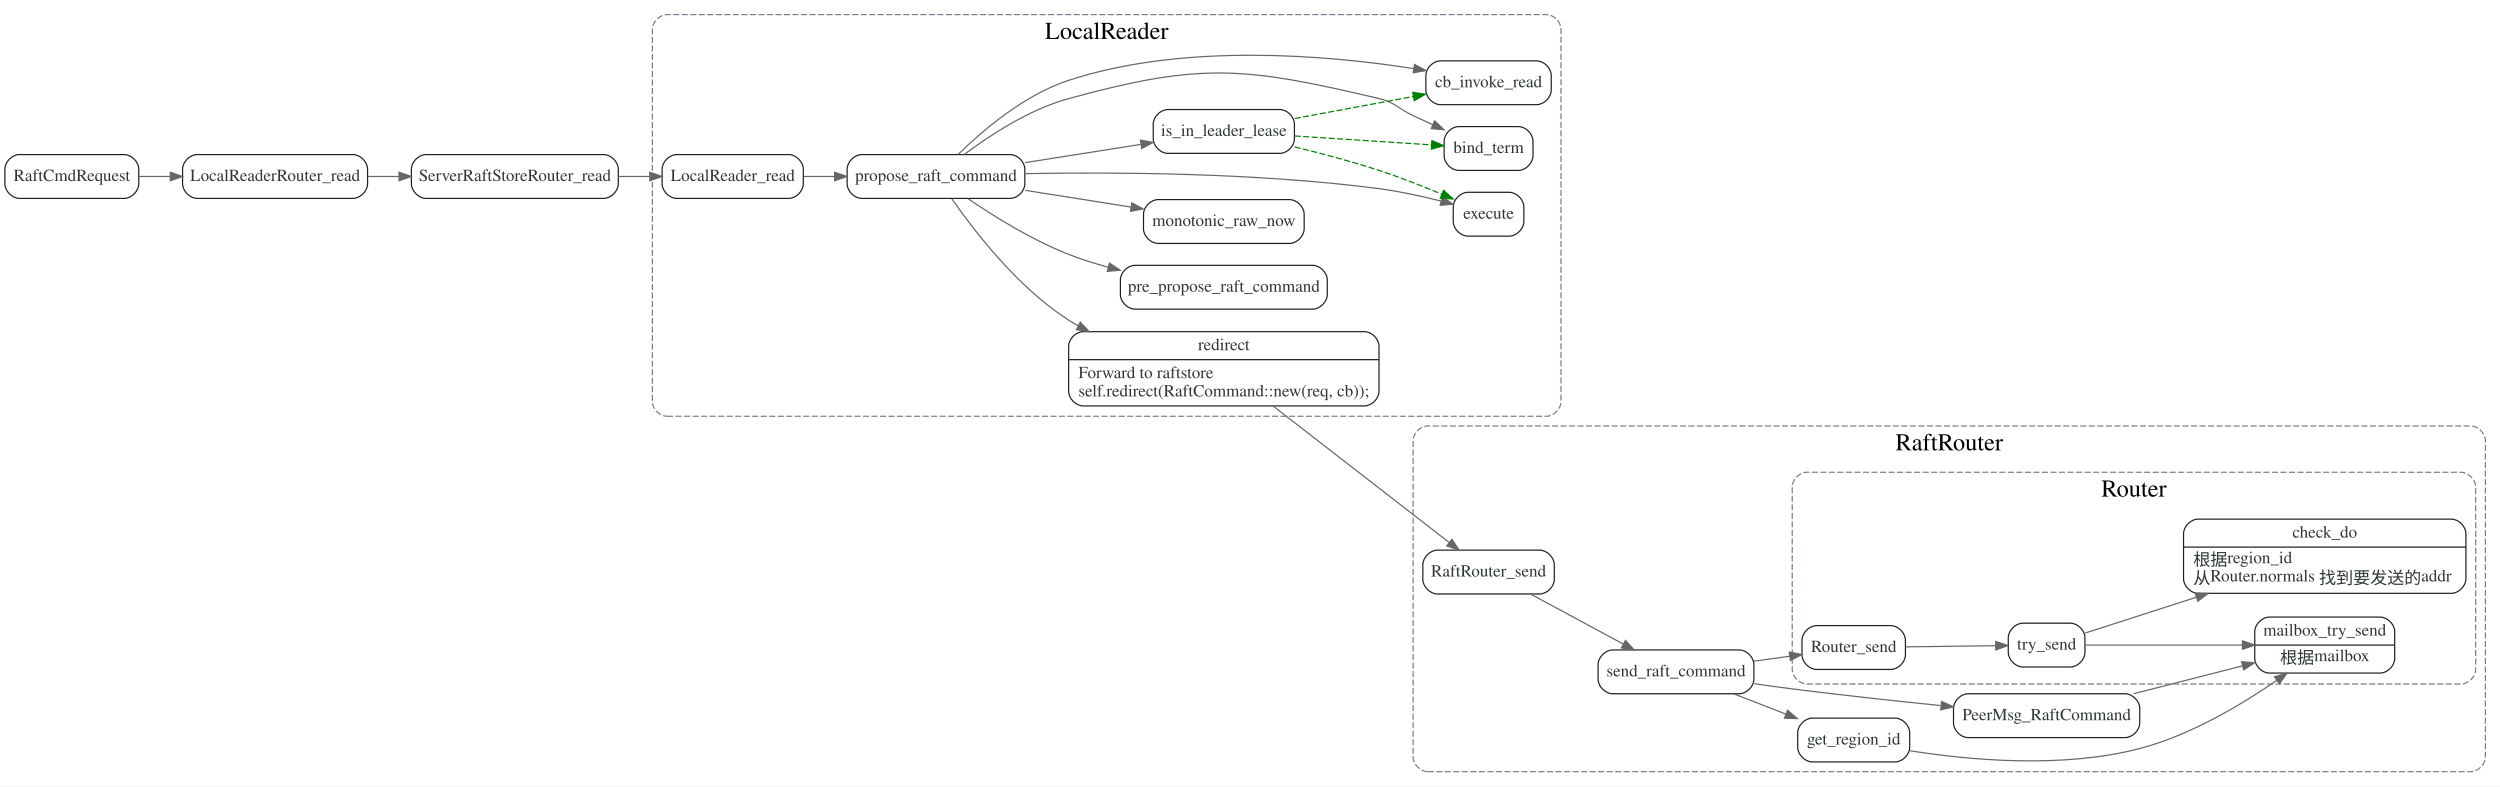
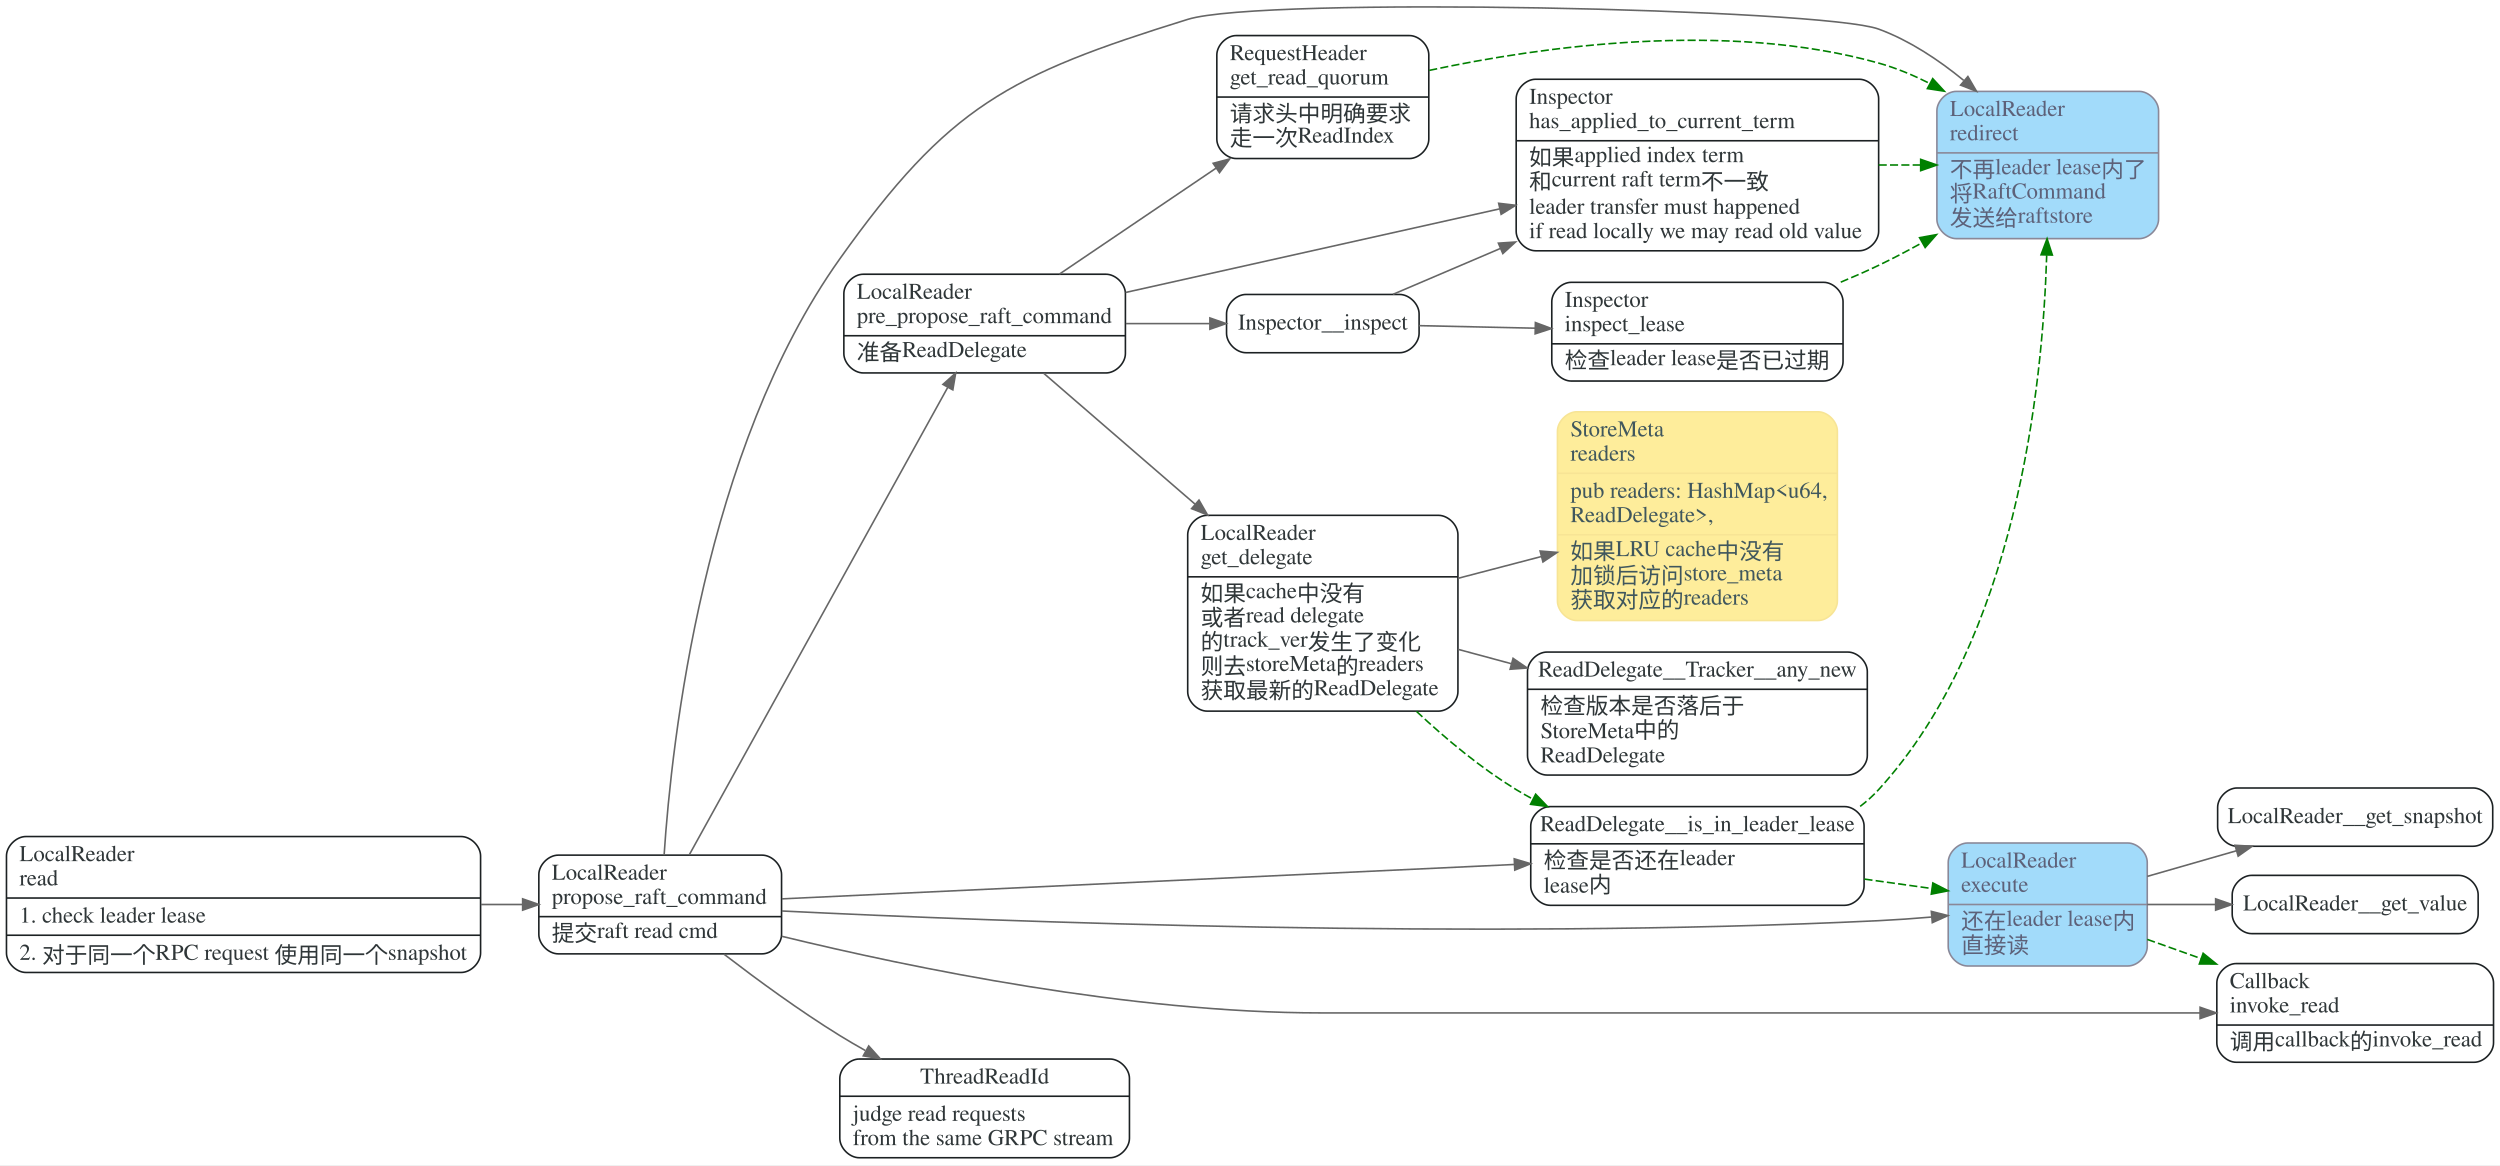
- <svg xmlns="http://www.w3.org/2000/svg" width="2054pt" height="646pt" viewBox="0.00 0.00 2054.00 646.00">
-   <g id="graph0" class="graph" transform="scale(1 1) rotate(0) translate(4 642)">
-     <polygon fill="white" stroke="transparent" points="-4,4 -4,-642 2050,-642 2050,4 -4,4" />
-     <g id="clust1" class="cluster">
-       <path fill="none" stroke="slategrey" stroke-dasharray="5,2" d="M1169,-8C1169,-8 2026,-8 2026,-8 2032,-8 2038,-14 2038,-20 2038,-20 2038,-280 2038,-280 2038,-286 2032,-292 2026,-292 2026,-292 1169,-292 1169,-292 1163,-292 1157,-286 1157,-280 1157,-280 1157,-20 1157,-20 1157,-14 1163,-8 1169,-8" />
-       <text text-anchor="middle" x="1597.5" y="-272" font-family="Times,serif" font-size="20.00">RaftRouter</text>
-     </g>
-     <g id="clust5" class="cluster">
-       <path fill="none" stroke="slategrey" stroke-dasharray="5,2" d="M1480.5,-80C1480.5,-80 2018,-80 2018,-80 2024,-80 2030,-86 2030,-92 2030,-92 2030,-242 2030,-242 2030,-248 2024,-254 2018,-254 2018,-254 1480.5,-254 1480.5,-254 1474.5,-254 1468.5,-248 1468.5,-242 1468.5,-242 1468.5,-92 1468.5,-92 1468.5,-86 1474.5,-80 1480.5,-80" />
-       <text text-anchor="middle" x="1749.25" y="-234" font-family="Times,serif" font-size="20.00">Router</text>
-     </g>
-     <g id="clust8" class="cluster">
-       <path fill="none" stroke="slategrey" stroke-dasharray="5,2" d="M544,-300C544,-300 1266.5,-300 1266.5,-300 1272.5,-300 1278.5,-306 1278.5,-312 1278.5,-312 1278.5,-618 1278.5,-618 1278.5,-624 1272.5,-630 1266.5,-630 1266.5,-630 544,-630 544,-630 538,-630 532,-624 532,-618 532,-618 532,-312 532,-312 532,-306 538,-300 544,-300" />
-       <text text-anchor="middle" x="905.25" y="-610" font-family="Times,serif" font-size="20.00">LocalReader</text>
-     </g>
+ <svg xmlns="http://www.w3.org/2000/svg" width="1545pt" height="720pt" viewBox="0.00 0.00 1545.00 719.96">
+   <g id="graph0" class="graph" transform="scale(1 1) rotate(0) translate(4 715.96)">
+     <polygon fill="white" stroke="transparent" points="-4,4 -4,-715.96 1541,-715.96 1541,4 -4,4" />
    <g id="node1" class="node">
-       <path fill="none" stroke="#1c2123" d="M1261,-190C1261,-190 1177,-190 1177,-190 1171,-190 1165,-184 1165,-178 1165,-178 1165,-166 1165,-166 1165,-160 1171,-154 1177,-154 1177,-154 1261,-154 1261,-154 1267,-154 1273,-160 1273,-166 1273,-166 1273,-178 1273,-178 1273,-184 1267,-190 1261,-190" />
-       <text text-anchor="middle" x="1219" y="-168.3" font-family="Times,serif" font-size="14.00" fill="#2f3638">RaftRouter_send</text>
+       <path fill="none" stroke="#1c2123" d="M12,-115C12,-115 281,-115 281,-115 287,-115 293,-121 293,-127 293,-127 293,-187 293,-187 293,-193 287,-199 281,-199 281,-199 12,-199 12,-199 6,-199 0,-193 0,-187 0,-187 0,-127 0,-127 0,-121 6,-115 12,-115" />
+       <text text-anchor="start" x="8" y="-183.8" font-family="Times,serif" font-size="14.00" fill="#2f3638">LocalReader</text>
+       <text text-anchor="start" x="8" y="-168.8" font-family="Times,serif" font-size="14.00" fill="#2f3638"> read</text>
+       <polyline fill="none" stroke="#1c2123" points="0,-161 293,-161 " />
+       <text text-anchor="start" x="8" y="-145.8" font-family="Times,serif" font-size="14.00" fill="#2f3638">1. check leader lease</text>
+       <polyline fill="none" stroke="#1c2123" points="0,-138 293,-138 " />
+       <text text-anchor="start" x="8" y="-122.8" font-family="Times,serif" font-size="14.00" fill="#2f3638">2. 对于同一个RPC request 使用同一个snapshot</text>
    </g>
    <g id="node2" class="node">
-       <path fill="none" stroke="#1c2123" d="M1425,-108C1425,-108 1321,-108 1321,-108 1315,-108 1309,-102 1309,-96 1309,-96 1309,-84 1309,-84 1309,-78 1315,-72 1321,-72 1321,-72 1425,-72 1425,-72 1431,-72 1437,-78 1437,-84 1437,-84 1437,-96 1437,-96 1437,-102 1431,-108 1425,-108" />
-       <text text-anchor="middle" x="1373" y="-86.3" font-family="Times,serif" font-size="14.00" fill="#2f3638">send_raft_command</text>
+       <path fill="none" stroke="#1c2123" d="M341,-126.5C341,-126.5 467,-126.5 467,-126.5 473,-126.5 479,-132.5 479,-138.5 479,-138.5 479,-175.5 479,-175.5 479,-181.5 473,-187.5 467,-187.5 467,-187.5 341,-187.5 341,-187.5 335,-187.5 329,-181.5 329,-175.5 329,-175.5 329,-138.5 329,-138.5 329,-132.5 335,-126.5 341,-126.5" />
+       <text text-anchor="start" x="337" y="-172.3" font-family="Times,serif" font-size="14.00" fill="#2f3638">LocalReader</text>
+       <text text-anchor="start" x="337" y="-157.3" font-family="Times,serif" font-size="14.00" fill="#2f3638"> propose_raft_command</text>
+       <polyline fill="none" stroke="#1c2123" points="329,-149.5 479,-149.5 " />
+       <text text-anchor="start" x="337" y="-134.3" font-family="Times,serif" font-size="14.00" fill="#2f3638">提交raft read cmd</text>
    </g>
    <g id="edge1" class="edge">
-       <path fill="none" stroke="#666666" d="M1253.73,-153.8C1276.15,-141.71 1305.75,-125.74 1329.73,-112.8" />
-       <polygon fill="#666666" stroke="#666666" points="1331.48,-115.83 1338.62,-108.01 1328.16,-109.67 1331.48,-115.83" />
+       <path fill="none" stroke="#666666" d="M293.16,-157C301.93,-157 310.58,-157 318.94,-157" />
+       <polygon fill="#666666" stroke="#666666" points="318.99,-160.5 328.99,-157 318.99,-153.5 318.99,-160.5" />
    </g>
    <g id="node3" class="node">
-       <path fill="none" stroke="#1c2123" d="M1553,-52C1553,-52 1485,-52 1485,-52 1479,-52 1473,-46 1473,-40 1473,-40 1473,-28 1473,-28 1473,-22 1479,-16 1485,-16 1485,-16 1553,-16 1553,-16 1559,-16 1565,-22 1565,-28 1565,-28 1565,-40 1565,-40 1565,-46 1559,-52 1553,-52" />
-       <text text-anchor="middle" x="1519" y="-30.3" font-family="Times,serif" font-size="14.00" fill="#2f3638">get_region_id</text>
+       <path fill="none" stroke="#1c2123" d="M529.5,-485.5C529.5,-485.5 679.5,-485.5 679.5,-485.5 685.5,-485.5 691.5,-491.5 691.5,-497.5 691.5,-497.5 691.5,-534.5 691.5,-534.5 691.5,-540.5 685.5,-546.5 679.5,-546.5 679.5,-546.5 529.5,-546.5 529.5,-546.5 523.5,-546.5 517.5,-540.5 517.5,-534.5 517.5,-534.5 517.5,-497.5 517.5,-497.5 517.5,-491.5 523.5,-485.5 529.5,-485.5" />
+       <text text-anchor="start" x="525.5" y="-531.3" font-family="Times,serif" font-size="14.00" fill="#2f3638">LocalReader</text>
+       <text text-anchor="start" x="525.5" y="-516.3" font-family="Times,serif" font-size="14.00" fill="#2f3638"> pre_propose_raft_command</text>
+       <polyline fill="none" stroke="#1c2123" points="517.5,-508.5 691.5,-508.5 " />
+       <text text-anchor="start" x="525.5" y="-493.3" font-family="Times,serif" font-size="14.00" fill="#2f3638">准备ReadDelegate</text>
    </g>
    <g id="edge2" class="edge">
-       <path fill="none" stroke="#666666" d="M1420.36,-71.97C1433.98,-66.67 1449.02,-60.83 1463.13,-55.34" />
-       <polygon fill="#666666" stroke="#666666" points="1464.66,-58.5 1472.72,-51.61 1462.13,-51.97 1464.66,-58.5" />
+       <path fill="none" stroke="#666666" d="M421.92,-187.61C457.89,-252.65 541.88,-404.56 581.75,-476.67" />
+       <polygon fill="#666666" stroke="#666666" points="578.72,-478.41 586.62,-485.47 584.84,-475.02 578.72,-478.41" />
    </g>
    <g id="node4" class="node">
-       <path fill="none" stroke="#1c2123" d="M1742,-72C1742,-72 1613,-72 1613,-72 1607,-72 1601,-66 1601,-60 1601,-60 1601,-48 1601,-48 1601,-42 1607,-36 1613,-36 1613,-36 1742,-36 1742,-36 1748,-36 1754,-42 1754,-48 1754,-48 1754,-60 1754,-60 1754,-66 1748,-72 1742,-72" />
-       <text text-anchor="middle" x="1677.5" y="-50.3" font-family="Times,serif" font-size="14.00" fill="#2f3638">PeerMsg_RaftCommand</text>
+       <path fill="#a2dbfa" stroke="#8a8898" d="M1205,-568.5C1205,-568.5 1318,-568.5 1318,-568.5 1324,-568.5 1330,-574.5 1330,-580.5 1330,-580.5 1330,-647.5 1330,-647.5 1330,-653.5 1324,-659.5 1318,-659.5 1318,-659.5 1205,-659.5 1205,-659.5 1199,-659.5 1193,-653.5 1193,-647.5 1193,-647.5 1193,-580.5 1193,-580.5 1193,-574.5 1199,-568.5 1205,-568.5" />
+       <text text-anchor="start" x="1201" y="-644.3" font-family="Times,serif" font-size="14.00" fill="#5d6179">LocalReader</text>
+       <text text-anchor="start" x="1201" y="-629.3" font-family="Times,serif" font-size="14.00" fill="#5d6179"> redirect</text>
+       <polyline fill="none" stroke="#8a8898" points="1193,-621.5 1330,-621.5 " />
+       <text text-anchor="start" x="1201" y="-606.3" font-family="Times,serif" font-size="14.00" fill="#5d6179">不再leader lease内了</text>
+       <text text-anchor="start" x="1201" y="-591.3" font-family="Times,serif" font-size="14.00" fill="#5d6179"> 将RaftCommand</text>
+       <text text-anchor="start" x="1201" y="-576.3" font-family="Times,serif" font-size="14.00" fill="#5d6179"> 发送给raftstore</text>
    </g>
    <g id="edge3" class="edge">
-       <path fill="none" stroke="#666666" d="M1437.24,-80.26C1447.67,-78.76 1458.38,-77.28 1468.5,-76 1508.51,-70.92 1552.95,-66.11 1590.45,-62.29" />
-       <polygon fill="#666666" stroke="#666666" points="1591.23,-65.73 1600.83,-61.24 1590.53,-58.76 1591.23,-65.73" />
+       <path fill="none" stroke="#666666" d="M406.42,-187.51C411.11,-258.57 431.05,-438.03 515,-556 582.26,-650.52 619.22,-669.56 730,-704 776.04,-718.31 1122.8,-710.58 1157,-698 1175.96,-691.03 1194.02,-679.04 1209.59,-666.28" />
+       <polygon fill="#666666" stroke="#666666" points="1212.15,-668.7 1217.5,-659.55 1207.62,-663.37 1212.15,-668.7" />
    </g>
    <g id="node5" class="node">
-       <path fill="none" stroke="#1c2123" d="M1549.5,-128C1549.5,-128 1488.5,-128 1488.5,-128 1482.5,-128 1476.5,-122 1476.5,-116 1476.5,-116 1476.5,-104 1476.5,-104 1476.5,-98 1482.5,-92 1488.5,-92 1488.5,-92 1549.5,-92 1549.5,-92 1555.5,-92 1561.5,-98 1561.5,-104 1561.5,-104 1561.5,-116 1561.5,-116 1561.5,-122 1555.5,-128 1549.5,-128" />
-       <text text-anchor="middle" x="1519" y="-106.3" font-family="Times,serif" font-size="14.00" fill="#2f3638">Router_send</text>
+       <path fill="none" stroke="#1c2123" d="M954,-156.5C954,-156.5 1136,-156.5 1136,-156.5 1142,-156.5 1148,-162.5 1148,-168.5 1148,-168.5 1148,-205.5 1148,-205.5 1148,-211.5 1142,-217.5 1136,-217.5 1136,-217.5 954,-217.5 954,-217.5 948,-217.5 942,-211.5 942,-205.5 942,-205.5 942,-168.5 942,-168.5 942,-162.5 948,-156.5 954,-156.5" />
+       <text text-anchor="middle" x="1045" y="-202.3" font-family="Times,serif" font-size="14.00" fill="#2f3638">ReadDelegate__is_in_leader_lease</text>
+       <polyline fill="none" stroke="#1c2123" points="942,-194.5 1148,-194.5 " />
+       <text text-anchor="start" x="950" y="-179.3" font-family="Times,serif" font-size="14.00" fill="#2f3638">检查是否还在leader</text>
+       <text text-anchor="start" x="950" y="-164.3" font-family="Times,serif" font-size="14.00" fill="#2f3638"> lease内</text>
    </g>
    <g id="edge4" class="edge">
-       <path fill="none" stroke="#666666" d="M1437.16,-98.77C1446.93,-100.13 1456.92,-101.52 1466.39,-102.83" />
-       <polygon fill="#666666" stroke="#666666" points="1466.05,-106.32 1476.43,-104.23 1467.01,-99.38 1466.05,-106.32" />
+       <path fill="none" stroke="#666666" d="M479.24,-160.49C590.62,-165.71 801.76,-175.63 931.95,-181.74" />
+       <polygon fill="#666666" stroke="#666666" points="931.8,-185.24 941.96,-182.21 932.13,-178.24 931.8,-185.24" />
    </g>
    <g id="node6" class="node">
-       <path fill="none" stroke="#1c2123" d="M1860.5,-89C1860.5,-89 1951.5,-89 1951.5,-89 1957.5,-89 1963.5,-95 1963.5,-101 1963.5,-101 1963.5,-123 1963.5,-123 1963.5,-129 1957.5,-135 1951.5,-135 1951.5,-135 1860.5,-135 1860.5,-135 1854.5,-135 1848.5,-129 1848.5,-123 1848.5,-123 1848.5,-101 1848.5,-101 1848.5,-95 1854.5,-89 1860.5,-89" />
-       <text text-anchor="middle" x="1906" y="-119.8" font-family="Times,serif" font-size="14.00" fill="#2f3638">mailbox_try_send</text>
-       <polyline fill="none" stroke="#1c2123" points="1848.5,-112 1963.5,-112 " />
-       <text text-anchor="middle" x="1906" y="-96.8" font-family="Times,serif" font-size="14.00" fill="#2f3638">根据mailbox</text>
+       <path fill="#a2dbfa" stroke="#8a8898" d="M1212,-119C1212,-119 1311,-119 1311,-119 1317,-119 1323,-125 1323,-131 1323,-131 1323,-183 1323,-183 1323,-189 1317,-195 1311,-195 1311,-195 1212,-195 1212,-195 1206,-195 1200,-189 1200,-183 1200,-183 1200,-131 1200,-131 1200,-125 1206,-119 1212,-119" />
+       <text text-anchor="start" x="1208" y="-179.8" font-family="Times,serif" font-size="14.00" fill="#5d6179">LocalReader</text>
+       <text text-anchor="start" x="1208" y="-164.8" font-family="Times,serif" font-size="14.00" fill="#5d6179"> execute</text>
+       <polyline fill="none" stroke="#8a8898" points="1200,-157 1323,-157 " />
+       <text text-anchor="start" x="1208" y="-141.8" font-family="Times,serif" font-size="14.00" fill="#5d6179">还在leader lease内</text>
+       <text text-anchor="start" x="1208" y="-126.8" font-family="Times,serif" font-size="14.00" fill="#5d6179"> 直接读</text>
    </g>
    <g id="edge5" class="edge">
-       <path fill="none" stroke="#666666" d="M1565.28,-25.18C1613.05,-17.59 1690.11,-10.25 1754,-27 1795.45,-37.86 1837.52,-62.95 1866.69,-83.07" />
-       <polygon fill="#666666" stroke="#666666" points="1864.74,-85.98 1874.94,-88.87 1868.77,-80.26 1864.74,-85.98" />
+       <path fill="none" stroke="#666666" d="M479.23,-152.99C614.23,-146.38 908.88,-135.04 1157,-147 1167.63,-147.51 1178.85,-148.32 1189.83,-149.26" />
+       <polygon fill="#666666" stroke="#666666" points="1189.55,-152.75 1199.82,-150.15 1190.17,-145.77 1189.55,-152.75" />
+     </g>
+     <g id="node7" class="node">
+       <path fill="none" stroke="#1c2123" d="M1378,-59.5C1378,-59.5 1525,-59.5 1525,-59.5 1531,-59.5 1537,-65.5 1537,-71.5 1537,-71.5 1537,-108.5 1537,-108.5 1537,-114.5 1531,-120.5 1525,-120.5 1525,-120.5 1378,-120.5 1378,-120.5 1372,-120.5 1366,-114.5 1366,-108.5 1366,-108.5 1366,-71.5 1366,-71.5 1366,-65.5 1372,-59.5 1378,-59.5" />
+       <text text-anchor="start" x="1374" y="-105.3" font-family="Times,serif" font-size="14.00" fill="#2f3638">Callback</text>
+       <text text-anchor="start" x="1374" y="-90.3" font-family="Times,serif" font-size="14.00" fill="#2f3638"> invoke_read</text>
+       <polyline fill="none" stroke="#1c2123" points="1366,-82.5 1537,-82.5 " />
+       <text text-anchor="start" x="1374" y="-67.3" font-family="Times,serif" font-size="14.00" fill="#2f3638">调用callback的invoke_read</text>
    </g>
    <g id="edge6" class="edge">
-       <path fill="none" stroke="#666666" d="M1748.92,-72.03C1777.5,-79.35 1810.34,-87.76 1838.51,-94.97" />
-       <polygon fill="#666666" stroke="#666666" points="1837.7,-98.38 1848.26,-97.47 1839.44,-91.6 1837.7,-98.38" />
-     </g>
-     <g id="node7" class="node">
-       <path fill="none" stroke="#1c2123" d="M1697,-130C1697,-130 1658,-130 1658,-130 1652,-130 1646,-124 1646,-118 1646,-118 1646,-106 1646,-106 1646,-100 1652,-94 1658,-94 1658,-94 1697,-94 1697,-94 1703,-94 1709,-100 1709,-106 1709,-106 1709,-118 1709,-118 1709,-124 1703,-130 1697,-130" />
-       <text text-anchor="middle" x="1677.5" y="-108.3" font-family="Times,serif" font-size="14.00" fill="#2f3638">try_send</text>
+       <path fill="none" stroke="#666666" d="M479.13,-137.35C560.34,-117.58 694.74,-90 812.5,-90 812.5,-90 812.5,-90 1046,-90 1152.01,-90 1273.64,-90 1355.62,-90" />
+       <polygon fill="#666666" stroke="#666666" points="1355.66,-93.5 1365.66,-90 1355.66,-86.5 1355.66,-93.5" />
+     </g>
+     <g id="node8" class="node">
+       <path fill="none" stroke="#1c2123" d="M527,-0.5C527,-0.5 682,-0.5 682,-0.5 688,-0.5 694,-6.5 694,-12.5 694,-12.5 694,-49.5 694,-49.5 694,-55.5 688,-61.5 682,-61.5 682,-61.5 527,-61.5 527,-61.5 521,-61.5 515,-55.5 515,-49.5 515,-49.5 515,-12.5 515,-12.5 515,-6.5 521,-0.5 527,-0.5" />
+       <text text-anchor="middle" x="604.5" y="-46.3" font-family="Times,serif" font-size="14.00" fill="#2f3638">ThreadReadId</text>
+       <polyline fill="none" stroke="#1c2123" points="515,-38.5 694,-38.5 " />
+       <text text-anchor="start" x="523" y="-23.3" font-family="Times,serif" font-size="14.00" fill="#2f3638">judge read requests </text>
+       <text text-anchor="start" x="523" y="-8.3" font-family="Times,serif" font-size="14.00" fill="#2f3638"> from the same GRPC stream</text>
    </g>
    <g id="edge7" class="edge">
-       <path fill="none" stroke="#666666" d="M1561.53,-110.53C1584.46,-110.82 1612.83,-111.19 1635.65,-111.48" />
-       <polygon fill="#666666" stroke="#666666" points="1635.66,-114.98 1645.71,-111.61 1635.75,-107.98 1635.66,-114.98" />
+       <path fill="none" stroke="#666666" d="M443.37,-126.33C464.02,-110.45 490.27,-91.25 515,-76 520.08,-72.87 525.4,-69.76 530.8,-66.73" />
+       <polygon fill="#666666" stroke="#666666" points="532.87,-69.59 539.95,-61.71 529.5,-63.46 532.87,-69.59" />
+     </g>
+     <g id="node9" class="node">
+       <path fill="none" stroke="#1c2123" d="M742,-276.5C742,-276.5 885,-276.5 885,-276.5 891,-276.5 897,-282.5 897,-288.5 897,-288.5 897,-385.5 897,-385.5 897,-391.5 891,-397.5 885,-397.5 885,-397.5 742,-397.5 742,-397.5 736,-397.5 730,-391.5 730,-385.5 730,-385.5 730,-288.5 730,-288.5 730,-282.5 736,-276.5 742,-276.5" />
+       <text text-anchor="start" x="738" y="-382.3" font-family="Times,serif" font-size="14.00" fill="#2f3638">LocalReader</text>
+       <text text-anchor="start" x="738" y="-367.3" font-family="Times,serif" font-size="14.00" fill="#2f3638"> get_delegate</text>
+       <polyline fill="none" stroke="#1c2123" points="730,-359.5 897,-359.5 " />
+       <text text-anchor="start" x="738" y="-344.3" font-family="Times,serif" font-size="14.00" fill="#2f3638">如果cache中没有</text>
+       <text text-anchor="start" x="738" y="-329.3" font-family="Times,serif" font-size="14.00" fill="#2f3638"> 或者read delegate</text>
+       <text text-anchor="start" x="738" y="-314.3" font-family="Times,serif" font-size="14.00" fill="#2f3638"> 的track_ver发生了变化</text>
+       <text text-anchor="start" x="738" y="-299.3" font-family="Times,serif" font-size="14.00" fill="#2f3638"> 则去storeMeta的readers</text>
+       <text text-anchor="start" x="738" y="-284.3" font-family="Times,serif" font-size="14.00" fill="#2f3638"> 获取最新的ReadDelegate</text>
    </g>
    <g id="edge8" class="edge">
-       <path fill="none" stroke="#666666" d="M1709.05,-112C1742.02,-112 1795.57,-112 1838.37,-112" />
-       <polygon fill="#666666" stroke="#666666" points="1838.44,-115.5 1848.44,-112 1838.44,-108.5 1838.44,-115.5" />
-     </g>
-     <g id="node8" class="node">
-       <path fill="none" stroke="#1c2123" d="M1802,-154.5C1802,-154.5 2010,-154.5 2010,-154.5 2016,-154.5 2022,-160.5 2022,-166.5 2022,-166.5 2022,-203.5 2022,-203.5 2022,-209.5 2016,-215.5 2010,-215.5 2010,-215.5 1802,-215.5 1802,-215.5 1796,-215.5 1790,-209.5 1790,-203.5 1790,-203.5 1790,-166.5 1790,-166.5 1790,-160.5 1796,-154.5 1802,-154.5" />
-       <text text-anchor="middle" x="1906" y="-200.3" font-family="Times,serif" font-size="14.00" fill="#2f3638">check_do</text>
-       <polyline fill="none" stroke="#1c2123" points="1790,-192.5 2022,-192.5 " />
-       <text text-anchor="start" x="1798" y="-177.3" font-family="Times,serif" font-size="14.00" fill="#2f3638">根据region_id</text>
-       <text text-anchor="start" x="1798" y="-162.3" font-family="Times,serif" font-size="14.00" fill="#2f3638"> 从Router.normals 找到要发送的addr</text>
+       <path fill="none" stroke="#666666" d="M641.08,-485.23C666.77,-463.02 702.44,-432.17 734.6,-404.36" />
+       <polygon fill="#666666" stroke="#666666" points="736.98,-406.93 742.26,-397.74 732.4,-401.64 736.98,-406.93" />
+     </g>
+     <g id="node10" class="node">
+       <path fill="none" stroke="#1c2123" d="M861,-534C861,-534 766,-534 766,-534 760,-534 754,-528 754,-522 754,-522 754,-510 754,-510 754,-504 760,-498 766,-498 766,-498 861,-498 861,-498 867,-498 873,-504 873,-510 873,-510 873,-522 873,-522 873,-528 867,-534 861,-534" />
+       <text text-anchor="middle" x="813.5" y="-512.3" font-family="Times,serif" font-size="14.00" fill="#2f3638">Inspector__inspect</text>
    </g>
    <g id="edge9" class="edge">
-       <path fill="none" stroke="#666666" d="M1709.05,-121.85C1732.73,-129.48 1767.03,-140.53 1800.33,-151.26" />
-       <polygon fill="#666666" stroke="#666666" points="1799.56,-154.69 1810.15,-154.43 1801.7,-148.03 1799.56,-154.69" />
-     </g>
-     <g id="node9" class="node">
-       <path fill="none" stroke="#1c2123" d="M644,-515C644,-515 552,-515 552,-515 546,-515 540,-509 540,-503 540,-503 540,-491 540,-491 540,-485 546,-479 552,-479 552,-479 644,-479 644,-479 650,-479 656,-485 656,-491 656,-491 656,-503 656,-503 656,-509 650,-515 644,-515" />
-       <text text-anchor="middle" x="598" y="-493.3" font-family="Times,serif" font-size="14.00" fill="#2f3638">LocalReader_read</text>
-     </g>
-     <g id="node10" class="node">
-       <path fill="none" stroke="#1c2123" d="M826,-515C826,-515 704,-515 704,-515 698,-515 692,-509 692,-503 692,-503 692,-491 692,-491 692,-485 698,-479 704,-479 704,-479 826,-479 826,-479 832,-479 838,-485 838,-491 838,-491 838,-503 838,-503 838,-509 832,-515 826,-515" />
-       <text text-anchor="middle" x="765" y="-493.3" font-family="Times,serif" font-size="14.00" fill="#2f3638">propose_raft_command</text>
+       <path fill="none" stroke="#666666" d="M691.79,-516C709.06,-516 726.99,-516 743.58,-516" />
+       <polygon fill="#666666" stroke="#666666" points="743.72,-519.5 753.72,-516 743.72,-512.5 743.72,-519.5" />
+     </g>
+     <g id="node11" class="node">
+       <path fill="none" stroke="#1c2123" d="M945,-561C945,-561 1145,-561 1145,-561 1151,-561 1157,-567 1157,-573 1157,-573 1157,-655 1157,-655 1157,-661 1151,-667 1145,-667 1145,-667 945,-667 945,-667 939,-667 933,-661 933,-655 933,-655 933,-573 933,-573 933,-567 939,-561 945,-561" />
+       <text text-anchor="start" x="941" y="-651.8" font-family="Times,serif" font-size="14.00" fill="#2f3638">Inspector</text>
+       <text text-anchor="start" x="941" y="-636.8" font-family="Times,serif" font-size="14.00" fill="#2f3638"> has_applied_to_current_term</text>
+       <polyline fill="none" stroke="#1c2123" points="933,-629 1157,-629 " />
+       <text text-anchor="start" x="941" y="-613.8" font-family="Times,serif" font-size="14.00" fill="#2f3638">如果applied index term</text>
+       <text text-anchor="start" x="941" y="-598.8" font-family="Times,serif" font-size="14.00" fill="#2f3638"> 和current raft term不一致</text>
+       <text text-anchor="start" x="941" y="-583.8" font-family="Times,serif" font-size="14.00" fill="#2f3638"> leader transfer must happened</text>
+       <text text-anchor="start" x="941" y="-568.8" font-family="Times,serif" font-size="14.00" fill="#2f3638"> if read locally we may read old value</text>
    </g>
    <g id="edge10" class="edge">
-       <path fill="none" stroke="#666666" d="M656.25,-497C664.47,-497 673.07,-497 681.67,-497" />
-       <polygon fill="#666666" stroke="#666666" points="681.74,-500.5 691.74,-497 681.74,-493.5 681.74,-500.5" />
-     </g>
-     <g id="node11" class="node">
-       <path fill="none" stroke="#1c2123" d="M886,-308.5C886,-308.5 1117,-308.5 1117,-308.5 1123,-308.5 1129,-314.5 1129,-320.5 1129,-320.5 1129,-357.5 1129,-357.5 1129,-363.5 1123,-369.5 1117,-369.5 1117,-369.5 886,-369.5 886,-369.5 880,-369.5 874,-363.5 874,-357.5 874,-357.5 874,-320.5 874,-320.5 874,-314.5 880,-308.5 886,-308.5" />
-       <text text-anchor="middle" x="1001.5" y="-354.3" font-family="Times,serif" font-size="14.00" fill="#2f3638">redirect</text>
-       <polyline fill="none" stroke="#1c2123" points="874,-346.5 1129,-346.5 " />
-       <text text-anchor="start" x="882" y="-331.3" font-family="Times,serif" font-size="14.00" fill="#2f3638">Forward to raftstore</text>
-       <text text-anchor="middle" x="1001.5" y="-316.3" font-family="Times,serif" font-size="14.00" fill="#2f3638"> self.redirect(RaftCommand::new(req, cb));</text>
+       <path fill="none" stroke="#666666" d="M691.61,-535.24C757.61,-550 849.52,-570.54 922.92,-586.94" />
+       <polygon fill="#666666" stroke="#666666" points="922.17,-590.36 932.7,-589.12 923.7,-583.53 922.17,-590.36" />
+     </g>
+     <g id="node12" class="node">
+       <path fill="none" stroke="#1c2123" d="M760,-618C760,-618 867,-618 867,-618 873,-618 879,-624 879,-630 879,-630 879,-682 879,-682 879,-688 873,-694 867,-694 867,-694 760,-694 760,-694 754,-694 748,-688 748,-682 748,-682 748,-630 748,-630 748,-624 754,-618 760,-618" />
+       <text text-anchor="start" x="756" y="-678.8" font-family="Times,serif" font-size="14.00" fill="#2f3638">RequestHeader</text>
+       <text text-anchor="start" x="756" y="-663.8" font-family="Times,serif" font-size="14.00" fill="#2f3638"> get_read_quorum</text>
+       <polyline fill="none" stroke="#1c2123" points="748,-656 879,-656 " />
+       <text text-anchor="start" x="756" y="-640.8" font-family="Times,serif" font-size="14.00" fill="#2f3638">请求头中明确要求</text>
+       <text text-anchor="start" x="756" y="-625.8" font-family="Times,serif" font-size="14.00" fill="#2f3638"> 走一次ReadIndex</text>
    </g>
    <g id="edge11" class="edge">
-       <path fill="none" stroke="#666666" d="M778.06,-478.65C795.99,-452.78 832.09,-405.74 874,-379 876.59,-377.35 879.25,-375.76 881.96,-374.24" />
-       <polygon fill="#666666" stroke="#666666" points="883.61,-377.33 890.83,-369.57 880.35,-371.13 883.61,-377.33" />
-     </g>
-     <g id="node12" class="node">
-       <path fill="none" stroke="#1c2123" d="M1074.5,-424C1074.5,-424 928.5,-424 928.5,-424 922.5,-424 916.5,-418 916.5,-412 916.5,-412 916.5,-400 916.5,-400 916.5,-394 922.5,-388 928.5,-388 928.5,-388 1074.5,-388 1074.5,-388 1080.5,-388 1086.5,-394 1086.5,-400 1086.5,-400 1086.5,-412 1086.5,-412 1086.5,-418 1080.5,-424 1074.5,-424" />
-       <text text-anchor="middle" x="1001.5" y="-402.3" font-family="Times,serif" font-size="14.00" fill="#2f3638">pre_propose_raft_command</text>
+       <path fill="none" stroke="#666666" d="M650.67,-546.55C679.06,-565.75 716.15,-590.84 747.66,-612.15" />
+       <polygon fill="#666666" stroke="#666666" points="745.72,-615.06 755.96,-617.76 749.64,-609.26 745.72,-615.06" />
+     </g>
+     <g id="edge22" class="edge">
+       <path fill="none" stroke="green" stroke-dasharray="5,2" d="M1145.58,-217.63C1149.7,-220.76 1153.54,-224.21 1157,-228 1241.74,-320.91 1258.37,-475.75 1260.86,-558.25" />
+       <polygon fill="green" stroke="green" points="1257.36,-558.52 1261.1,-568.43 1264.36,-558.35 1257.36,-558.52" />
+     </g>
+     <g id="edge23" class="edge">
+       <path fill="none" stroke="green" stroke-dasharray="5,2" d="M1148.22,-172.7C1162.33,-170.73 1176.54,-168.74 1189.9,-166.87" />
+       <polygon fill="green" stroke="green" points="1190.51,-170.32 1199.93,-165.47 1189.54,-163.39 1190.51,-170.32" />
+     </g>
+     <g id="edge19" class="edge">
+       <path fill="none" stroke="green" stroke-dasharray="5,2" d="M1323.02,-135.43C1333.67,-131.64 1344.98,-127.61 1356.29,-123.57" />
+       <polygon fill="green" stroke="green" points="1357.54,-126.85 1365.78,-120.19 1355.19,-120.25 1357.54,-126.85" />
+     </g>
+     <g id="node16" class="node">
+       <path fill="none" stroke="#1c2123" d="M1515.5,-175C1515.5,-175 1387.5,-175 1387.5,-175 1381.5,-175 1375.5,-169 1375.5,-163 1375.5,-163 1375.5,-151 1375.5,-151 1375.5,-145 1381.5,-139 1387.5,-139 1387.5,-139 1515.5,-139 1515.5,-139 1521.5,-139 1527.5,-145 1527.5,-151 1527.5,-151 1527.5,-163 1527.5,-163 1527.5,-169 1521.5,-175 1515.5,-175" />
+       <text text-anchor="middle" x="1451.5" y="-153.3" font-family="Times,serif" font-size="14.00" fill="#2f3638">LocalReader__get_value</text>
+     </g>
+     <g id="edge20" class="edge">
+       <path fill="none" stroke="#666666" d="M1323.02,-157C1336.41,-157 1350.84,-157 1365.01,-157" />
+       <polygon fill="#666666" stroke="#666666" points="1365.26,-160.5 1375.26,-157 1365.26,-153.5 1365.26,-160.5" />
+     </g>
+     <g id="node17" class="node">
+       <path fill="none" stroke="#1c2123" d="M1524.5,-229C1524.5,-229 1378.5,-229 1378.5,-229 1372.5,-229 1366.5,-223 1366.5,-217 1366.5,-217 1366.5,-205 1366.5,-205 1366.5,-199 1372.5,-193 1378.5,-193 1378.5,-193 1524.5,-193 1524.5,-193 1530.5,-193 1536.5,-199 1536.5,-205 1536.5,-205 1536.5,-217 1536.5,-217 1536.5,-223 1530.5,-229 1524.5,-229" />
+       <text text-anchor="middle" x="1451.5" y="-207.3" font-family="Times,serif" font-size="14.00" fill="#2f3638">LocalReader__get_snapshot</text>
+     </g>
+     <g id="edge21" class="edge">
+       <path fill="none" stroke="#666666" d="M1323.02,-174.38C1340.58,-179.43 1359.93,-184.99 1378.14,-190.22" />
+       <polygon fill="#666666" stroke="#666666" points="1377.25,-193.6 1387.83,-193 1379.19,-186.87 1377.25,-193.6" />
+     </g>
+     <g id="edge24" class="edge">
+       <path fill="none" stroke="green" stroke-dasharray="5,2" d="M871.38,-276.35C889.82,-259.07 911.18,-241.34 933,-228 936.35,-225.95 939.83,-223.98 943.38,-222.08" />
+       <polygon fill="green" stroke="green" points="945.03,-225.17 952.37,-217.53 941.87,-218.92 945.03,-225.17" />
+     </g>
+     <g id="node14" class="node">
+       <path fill="#feed9b" stroke="#f7e495" d="M970.5,-332.5C970.5,-332.5 1119.5,-332.5 1119.5,-332.5 1125.5,-332.5 1131.5,-338.5 1131.5,-344.5 1131.5,-344.5 1131.5,-449.5 1131.5,-449.5 1131.5,-455.5 1125.5,-461.5 1119.5,-461.5 1119.5,-461.5 970.5,-461.5 970.5,-461.5 964.5,-461.5 958.5,-455.5 958.5,-449.5 958.5,-449.5 958.5,-344.5 958.5,-344.5 958.5,-338.5 964.5,-332.5 970.5,-332.5" />
+       <text text-anchor="start" x="966.5" y="-446.3" font-family="Times,serif" font-size="14.00" fill="#40575d">StoreMeta</text>
+       <text text-anchor="start" x="966.5" y="-431.3" font-family="Times,serif" font-size="14.00" fill="#40575d"> readers</text>
+       <polyline fill="none" stroke="#f7e495" points="958.5,-423.5 1131.5,-423.5 " />
+       <text text-anchor="start" x="966.5" y="-408.3" font-family="Times,serif" font-size="14.00" fill="#40575d">pub readers: HashMap&lt;u64,</text>
+       <text text-anchor="start" x="966.5" y="-393.3" font-family="Times,serif" font-size="14.00" fill="#40575d"> ReadDelegate&gt;,</text>
+       <polyline fill="none" stroke="#f7e495" points="958.5,-385.5 1131.5,-385.5 " />
+       <text text-anchor="start" x="966.5" y="-370.3" font-family="Times,serif" font-size="14.00" fill="#40575d">如果LRU cache中没有</text>
+       <text text-anchor="start" x="966.5" y="-355.3" font-family="Times,serif" font-size="14.00" fill="#40575d"> 加锁后访问store_meta</text>
+       <text text-anchor="start" x="966.5" y="-340.3" font-family="Times,serif" font-size="14.00" fill="#40575d"> 获取对应的readers</text>
+     </g>
+     <g id="edge17" class="edge">
+       <path fill="none" stroke="#666666" d="M897.03,-358.58C913.68,-362.93 931.32,-367.54 948.37,-372" />
+       <polygon fill="#666666" stroke="#666666" points="947.78,-375.46 958.34,-374.6 949.55,-368.69 947.78,-375.46" />
+     </g>
+     <g id="node15" class="node">
+       <path fill="none" stroke="#1c2123" d="M952,-237C952,-237 1138,-237 1138,-237 1144,-237 1150,-243 1150,-249 1150,-249 1150,-301 1150,-301 1150,-307 1144,-313 1138,-313 1138,-313 952,-313 952,-313 946,-313 940,-307 940,-301 940,-301 940,-249 940,-249 940,-243 946,-237 952,-237" />
+       <text text-anchor="middle" x="1045" y="-297.8" font-family="Times,serif" font-size="14.00" fill="#2f3638">ReadDelegate__Tracker__any_new</text>
+       <polyline fill="none" stroke="#1c2123" points="940,-290 1150,-290 " />
+       <text text-anchor="start" x="948" y="-274.8" font-family="Times,serif" font-size="14.00" fill="#2f3638">检查版本是否落后于</text>
+       <text text-anchor="start" x="948" y="-259.8" font-family="Times,serif" font-size="14.00" fill="#2f3638"> StoreMeta中的</text>
+       <text text-anchor="start" x="948" y="-244.8" font-family="Times,serif" font-size="14.00" fill="#2f3638"> ReadDelegate</text>
+     </g>
+     <g id="edge18" class="edge">
+       <path fill="none" stroke="#666666" d="M897.03,-314.7C907.76,-311.8 918.91,-308.79 930.04,-305.79" />
+       <polygon fill="#666666" stroke="#666666" points="931.07,-309.13 939.81,-303.15 929.25,-302.38 931.07,-309.13" />
    </g>
    <g id="edge12" class="edge">
-       <path fill="none" stroke="#666666" d="M791.41,-478.71C812.55,-464.3 843.96,-444.74 874,-433 884.35,-428.95 895.43,-425.46 906.57,-422.46" />
-       <polygon fill="#666666" stroke="#666666" points="907.54,-425.83 916.35,-419.95 905.8,-419.05 907.54,-425.83" />
+       <path fill="none" stroke="#666666" d="M856.86,-534.09C875.84,-542.19 899.29,-552.21 923.09,-562.37" />
+       <polygon fill="#666666" stroke="#666666" points="922,-565.71 932.58,-566.42 924.75,-559.27 922,-565.71" />
    </g>
    <g id="node13" class="node">
-       <path fill="none" stroke="#1c2123" d="M1055.5,-478C1055.5,-478 947.5,-478 947.5,-478 941.5,-478 935.5,-472 935.5,-466 935.5,-466 935.5,-454 935.5,-454 935.5,-448 941.5,-442 947.5,-442 947.5,-442 1055.5,-442 1055.5,-442 1061.5,-442 1067.5,-448 1067.5,-454 1067.5,-454 1067.5,-466 1067.5,-466 1067.5,-472 1061.5,-478 1055.5,-478" />
-       <text text-anchor="middle" x="1001.5" y="-456.3" font-family="Times,serif" font-size="14.00" fill="#2f3638">monotonic_raw_now</text>
+       <path fill="none" stroke="#1c2123" d="M967,-480.5C967,-480.5 1123,-480.5 1123,-480.5 1129,-480.5 1135,-486.5 1135,-492.5 1135,-492.5 1135,-529.5 1135,-529.5 1135,-535.5 1129,-541.5 1123,-541.5 1123,-541.5 967,-541.5 967,-541.5 961,-541.5 955,-535.5 955,-529.5 955,-529.5 955,-492.5 955,-492.5 955,-486.5 961,-480.5 967,-480.5" />
+       <text text-anchor="start" x="963" y="-526.3" font-family="Times,serif" font-size="14.00" fill="#2f3638">Inspector</text>
+       <text text-anchor="start" x="963" y="-511.3" font-family="Times,serif" font-size="14.00" fill="#2f3638"> inspect_lease</text>
+       <polyline fill="none" stroke="#1c2123" points="955,-503.5 1135,-503.5 " />
+       <text text-anchor="start" x="963" y="-488.3" font-family="Times,serif" font-size="14.00" fill="#2f3638">检查leader lease是否已过期</text>
    </g>
    <g id="edge13" class="edge">
-       <path fill="none" stroke="#666666" d="M838.27,-485.6C865.84,-481.25 897.31,-476.28 925.16,-471.89" />
-       <polygon fill="#666666" stroke="#666666" points="925.91,-475.31 935.24,-470.3 924.82,-468.4 925.91,-475.31" />
-     </g>
-     <g id="node14" class="node">
-       <path fill="none" stroke="#1c2123" d="M1047.5,-552C1047.5,-552 955.5,-552 955.5,-552 949.5,-552 943.5,-546 943.5,-540 943.5,-540 943.5,-528 943.5,-528 943.5,-522 949.5,-516 955.5,-516 955.5,-516 1047.5,-516 1047.5,-516 1053.5,-516 1059.5,-522 1059.5,-528 1059.5,-528 1059.5,-540 1059.5,-540 1059.5,-546 1053.5,-552 1047.5,-552" />
-       <text text-anchor="middle" x="1001.5" y="-530.3" font-family="Times,serif" font-size="14.00" fill="#2f3638">is_in_leader_lease</text>
+       <path fill="none" stroke="#666666" d="M873.01,-514.73C894.83,-514.25 920.27,-513.7 944.74,-513.16" />
+       <polygon fill="#666666" stroke="#666666" points="944.87,-516.66 954.79,-512.94 944.72,-509.66 944.87,-516.66" />
    </g>
    <g id="edge14" class="edge">
-       <path fill="none" stroke="#666666" d="M838.27,-508.4C868.49,-513.17 903.4,-518.68 933.08,-523.36" />
-       <polygon fill="#666666" stroke="#666666" points="932.92,-526.88 943.34,-524.98 934.01,-519.97 932.92,-526.88" />
-     </g>
-     <g id="node15" class="node">
-       <path fill="none" stroke="#1c2123" d="M1236,-484C1236,-484 1202,-484 1202,-484 1196,-484 1190,-478 1190,-472 1190,-472 1190,-460 1190,-460 1190,-454 1196,-448 1202,-448 1202,-448 1236,-448 1236,-448 1242,-448 1248,-454 1248,-460 1248,-460 1248,-472 1248,-472 1248,-478 1242,-484 1236,-484" />
-       <text text-anchor="middle" x="1219" y="-462.3" font-family="Times,serif" font-size="14.00" fill="#2f3638">execute</text>
+       <path fill="none" stroke="green" stroke-dasharray="5,2" d="M1157.02,-614C1165.74,-614 1174.43,-614 1182.85,-614" />
+       <polygon fill="green" stroke="green" points="1182.98,-617.5 1192.98,-614 1182.98,-610.5 1182.98,-617.5" />
    </g>
    <g id="edge15" class="edge">
-       <path fill="none" stroke="#666666" d="M838.31,-499.33C911.82,-500.69 1028.82,-500.06 1129,-487 1145.92,-484.79 1164.31,-480.74 1179.97,-476.78" />
-       <polygon fill="#666666" stroke="#666666" points="1181.02,-480.12 1189.81,-474.21 1179.25,-473.35 1181.02,-480.12" />
-     </g>
-     <g id="node16" class="node">
-       <path fill="none" stroke="#1c2123" d="M1243.5,-538C1243.5,-538 1194.5,-538 1194.5,-538 1188.5,-538 1182.5,-532 1182.5,-526 1182.5,-526 1182.5,-514 1182.5,-514 1182.5,-508 1188.5,-502 1194.5,-502 1194.5,-502 1243.5,-502 1243.5,-502 1249.5,-502 1255.5,-508 1255.5,-514 1255.5,-514 1255.5,-526 1255.5,-526 1255.5,-532 1249.5,-538 1243.5,-538" />
-       <text text-anchor="middle" x="1219" y="-516.3" font-family="Times,serif" font-size="14.00" fill="#2f3638">bind_term</text>
+       <path fill="none" stroke="green" stroke-dasharray="5,2" d="M879.28,-672.48C949.17,-687.39 1063.07,-703.34 1157,-677 1167.73,-673.99 1178.45,-669.53 1188.71,-664.34" />
+       <polygon fill="green" stroke="green" points="1190.41,-667.41 1197.59,-659.62 1187.12,-661.23 1190.41,-667.41" />
    </g>
    <g id="edge16" class="edge">
-       <path fill="none" stroke="#666666" d="M788.36,-515.16C809.12,-530.77 841.63,-552.13 874,-561 983.3,-590.95 1018.7,-587.04 1129,-561 1142.54,-557.8 1144.41,-552.93 1157,-547 1162.24,-544.53 1167.75,-542 1173.24,-539.52" />
-       <polygon fill="#666666" stroke="#666666" points="1174.69,-542.71 1182.39,-535.43 1171.83,-536.32 1174.69,-542.71" />
-     </g>
-     <g id="node17" class="node">
-       <path fill="none" stroke="#1c2123" d="M1258.5,-592C1258.5,-592 1179.5,-592 1179.5,-592 1173.5,-592 1167.5,-586 1167.5,-580 1167.5,-580 1167.5,-568 1167.5,-568 1167.5,-562 1173.5,-556 1179.5,-556 1179.5,-556 1258.5,-556 1258.5,-556 1264.5,-556 1270.5,-562 1270.5,-568 1270.5,-568 1270.5,-580 1270.5,-580 1270.5,-586 1264.5,-592 1258.5,-592" />
-       <text text-anchor="middle" x="1219" y="-570.3" font-family="Times,serif" font-size="14.00" fill="#2f3638">cb_invoke_read</text>
-     </g>
-     <g id="edge17" class="edge">
-       <path fill="none" stroke="#666666" d="M783.43,-515.34C803.23,-534.72 837.56,-564.1 874,-576 969.23,-607.11 1087.37,-596.59 1157.5,-585.64" />
-       <polygon fill="#666666" stroke="#666666" points="1158.17,-589.08 1167.49,-584.03 1157.06,-582.17 1158.17,-589.08" />
-     </g>
-     <g id="edge21" class="edge">
-       <path fill="none" stroke="#666666" d="M1042.03,-308.37C1083.6,-276.15 1148.19,-226.1 1186.47,-196.44" />
-       <polygon fill="#666666" stroke="#666666" points="1188.92,-198.96 1194.68,-190.07 1184.63,-193.43 1188.92,-198.96" />
-     </g>
-     <g id="edge18" class="edge">
-       <path fill="none" stroke="green" stroke-dasharray="5,2" d="M1059.65,-521.3C1081.53,-515.98 1106.61,-509.32 1129,-502 1146.19,-496.38 1164.79,-489.06 1180.52,-482.49" />
-       <polygon fill="green" stroke="green" points="1182.06,-485.63 1189.91,-478.51 1179.33,-479.19 1182.06,-485.63" />
-     </g>
-     <g id="edge19" class="edge">
-       <path fill="none" stroke="green" stroke-dasharray="5,2" d="M1059.68,-530.29C1094.79,-528 1139.16,-525.12 1171.98,-522.99" />
-       <polygon fill="green" stroke="green" points="1172.46,-526.47 1182.21,-522.33 1172,-519.48 1172.46,-526.47" />
-     </g>
-     <g id="edge20" class="edge">
-       <path fill="none" stroke="green" stroke-dasharray="5,2" d="M1059.68,-544.61C1089.71,-550.19 1126.51,-557.02 1157.07,-562.69" />
-       <polygon fill="green" stroke="green" points="1156.7,-566.18 1167.17,-564.57 1157.98,-559.3 1156.7,-566.18" />
-     </g>
-     <g id="node18" class="node">
-       <path fill="none" stroke="#1c2123" d="M98,-515C98,-515 12,-515 12,-515 6,-515 0,-509 0,-503 0,-503 0,-491 0,-491 0,-485 6,-479 12,-479 12,-479 98,-479 98,-479 104,-479 110,-485 110,-491 110,-491 110,-503 110,-503 110,-509 104,-515 98,-515" />
-       <text text-anchor="middle" x="55" y="-493.3" font-family="Times,serif" font-size="14.00" fill="#2f3638">RaftCmdRequest</text>
-     </g>
-     <g id="node19" class="node">
-       <path fill="none" stroke="#1c2123" d="M286,-515C286,-515 158,-515 158,-515 152,-515 146,-509 146,-503 146,-503 146,-491 146,-491 146,-485 152,-479 158,-479 158,-479 286,-479 286,-479 292,-479 298,-485 298,-491 298,-491 298,-503 298,-503 298,-509 292,-515 286,-515" />
-       <text text-anchor="middle" x="222" y="-493.3" font-family="Times,serif" font-size="14.00" fill="#2f3638">LocalReaderRouter_read</text>
-     </g>
-     <g id="edge22" class="edge">
-       <path fill="none" stroke="#666666" d="M110.03,-497C118.27,-497 126.94,-497 135.66,-497" />
-       <polygon fill="#666666" stroke="#666666" points="135.89,-500.5 145.89,-497 135.89,-493.5 135.89,-500.5" />
-     </g>
-     <g id="node20" class="node">
-       <path fill="none" stroke="#1c2123" d="M492,-515C492,-515 346,-515 346,-515 340,-515 334,-509 334,-503 334,-503 334,-491 334,-491 334,-485 340,-479 346,-479 346,-479 492,-479 492,-479 498,-479 504,-485 504,-491 504,-491 504,-503 504,-503 504,-509 498,-515 492,-515" />
-       <text text-anchor="middle" x="419" y="-493.3" font-family="Times,serif" font-size="14.00" fill="#2f3638">ServerRaftStoreRouter_read</text>
-     </g>
-     <g id="edge23" class="edge">
-       <path fill="none" stroke="#666666" d="M298.11,-497C306.52,-497 315.16,-497 323.76,-497" />
-       <polygon fill="#666666" stroke="#666666" points="323.84,-500.5 333.84,-497 323.84,-493.5 323.84,-500.5" />
-     </g>
-     <g id="edge24" class="edge">
-       <path fill="none" stroke="#666666" d="M504.09,-497C512.72,-497 521.4,-497 529.81,-497" />
-       <polygon fill="#666666" stroke="#666666" points="529.9,-500.5 539.9,-497 529.9,-493.5 529.9,-500.5" />
+       <path fill="none" stroke="green" stroke-dasharray="5,2" d="M1133.59,-541.6C1141.59,-544.92 1149.5,-548.41 1157,-552 1165.85,-556.24 1174.94,-561.01 1183.87,-565.97" />
+       <polygon fill="green" stroke="green" points="1182.3,-569.1 1192.73,-570.98 1185.75,-563.01 1182.3,-569.1" />
    </g>
  </g>
</svg>
